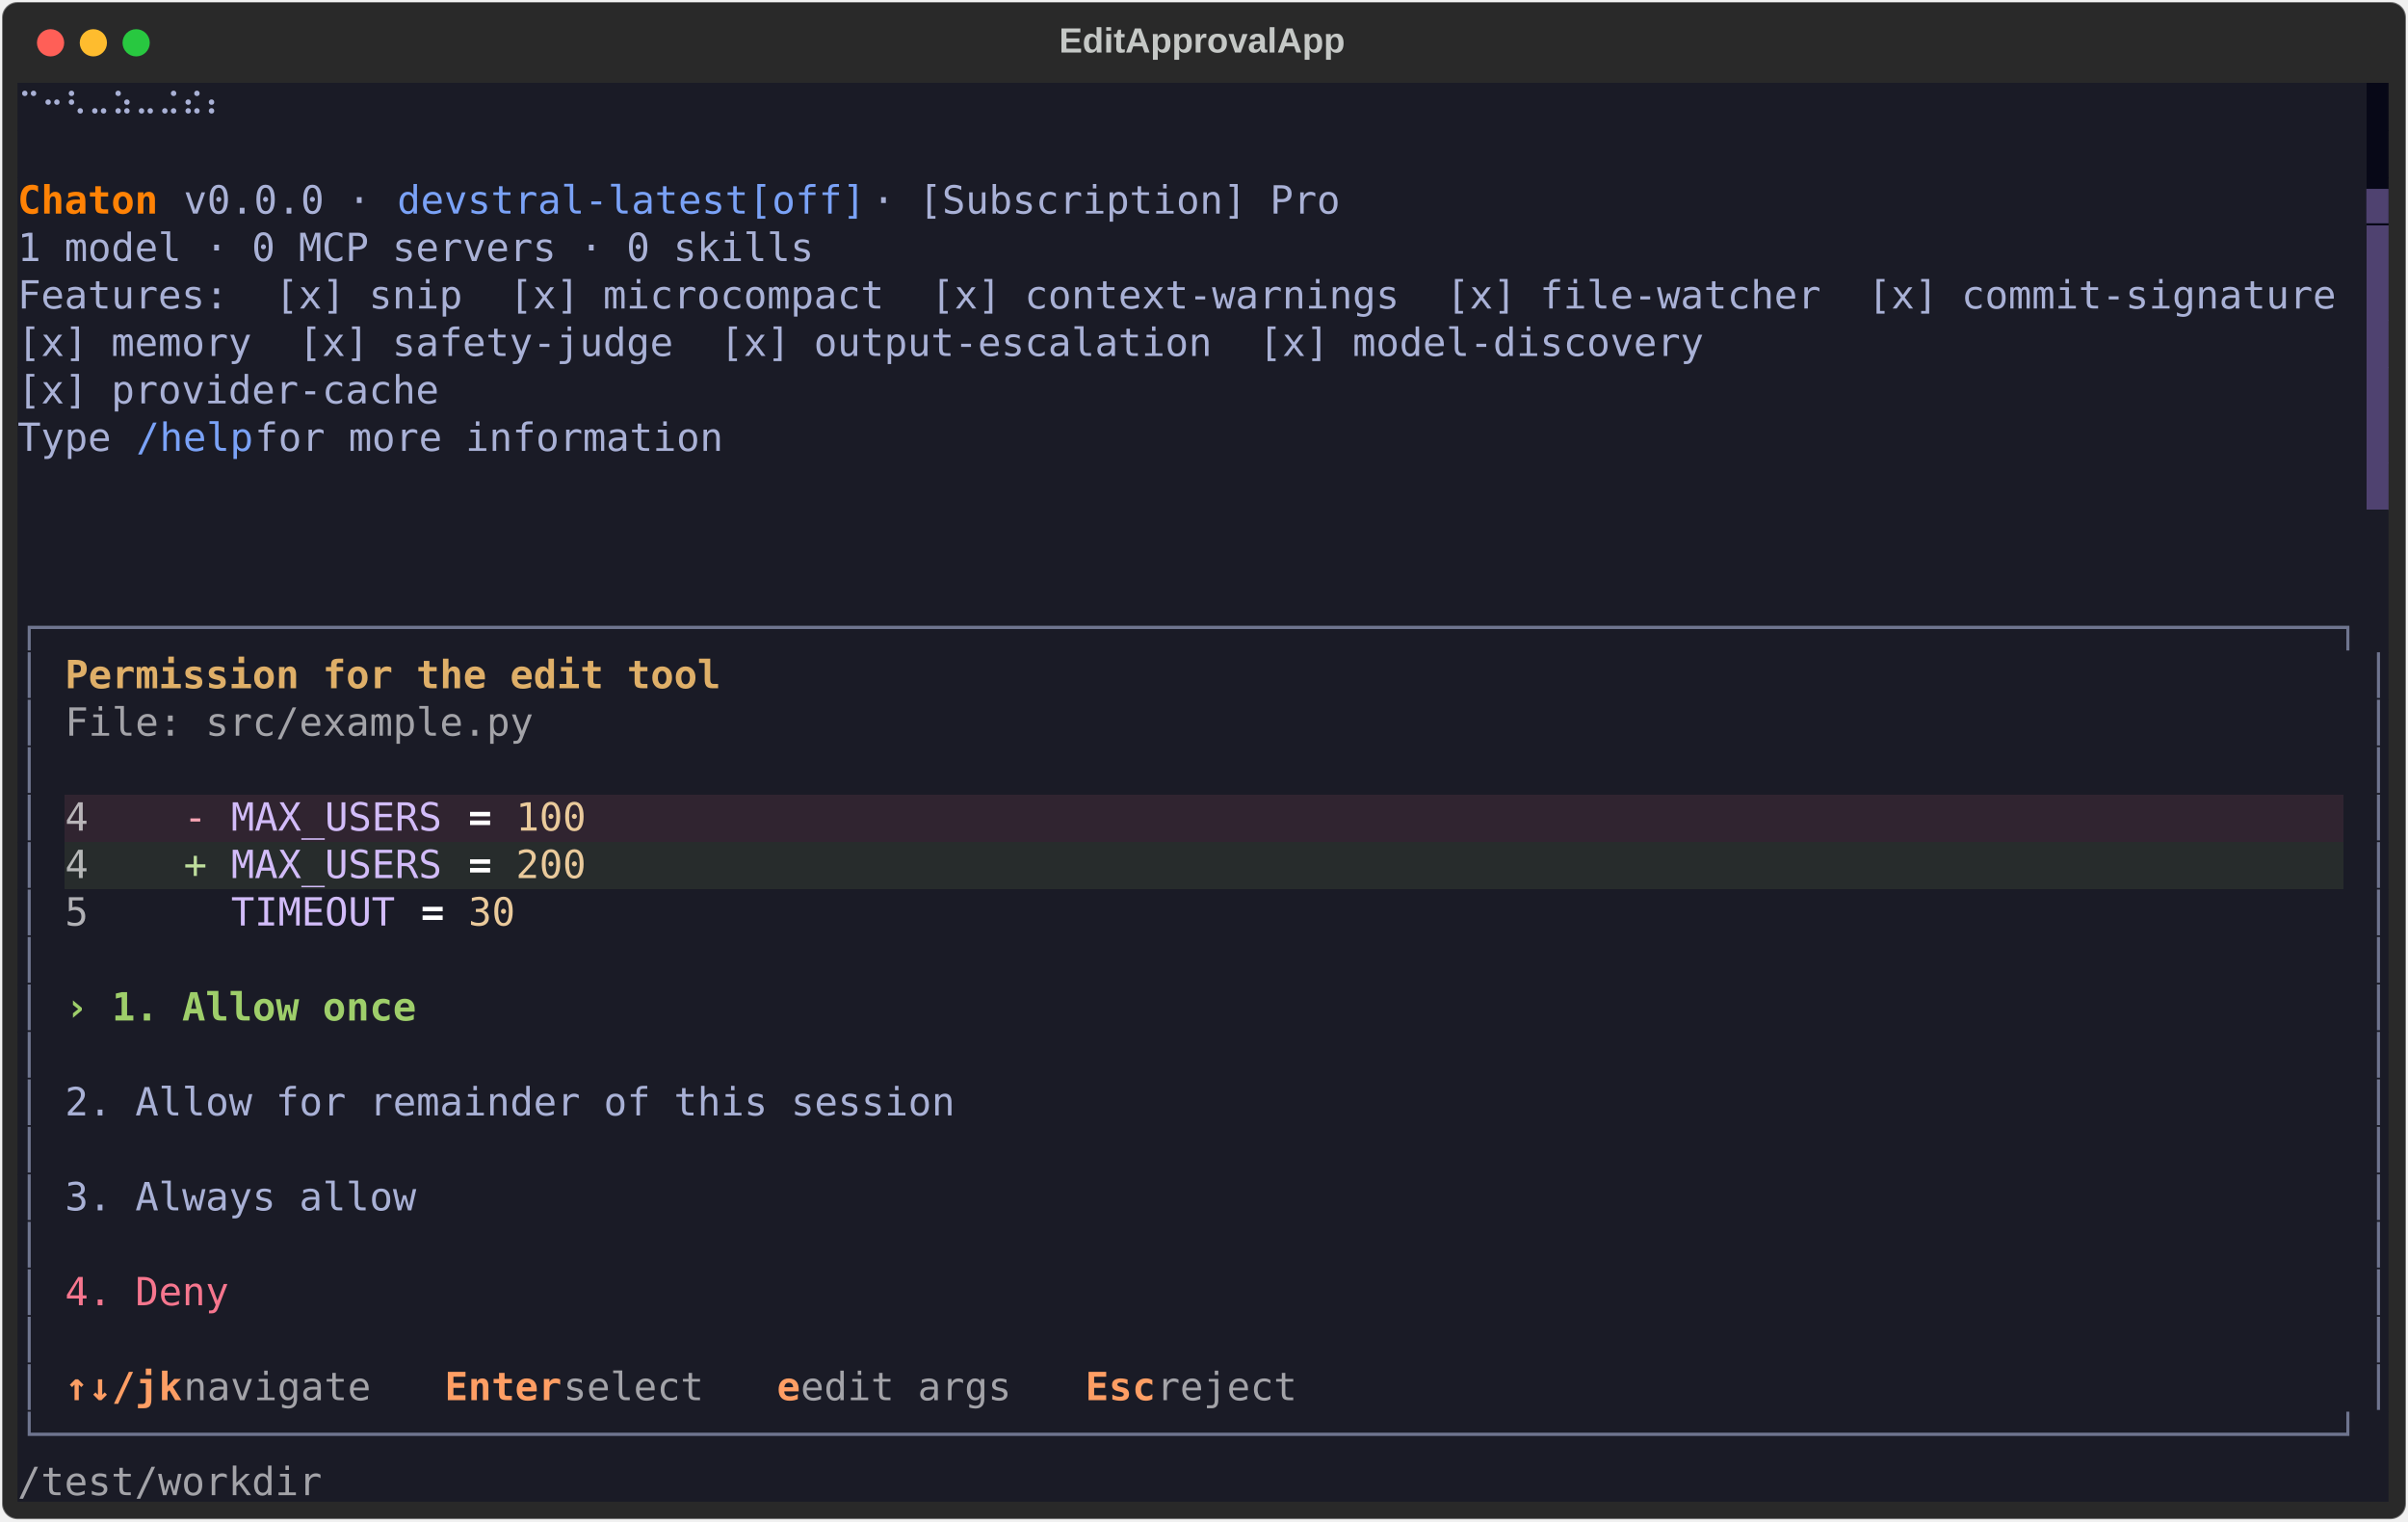
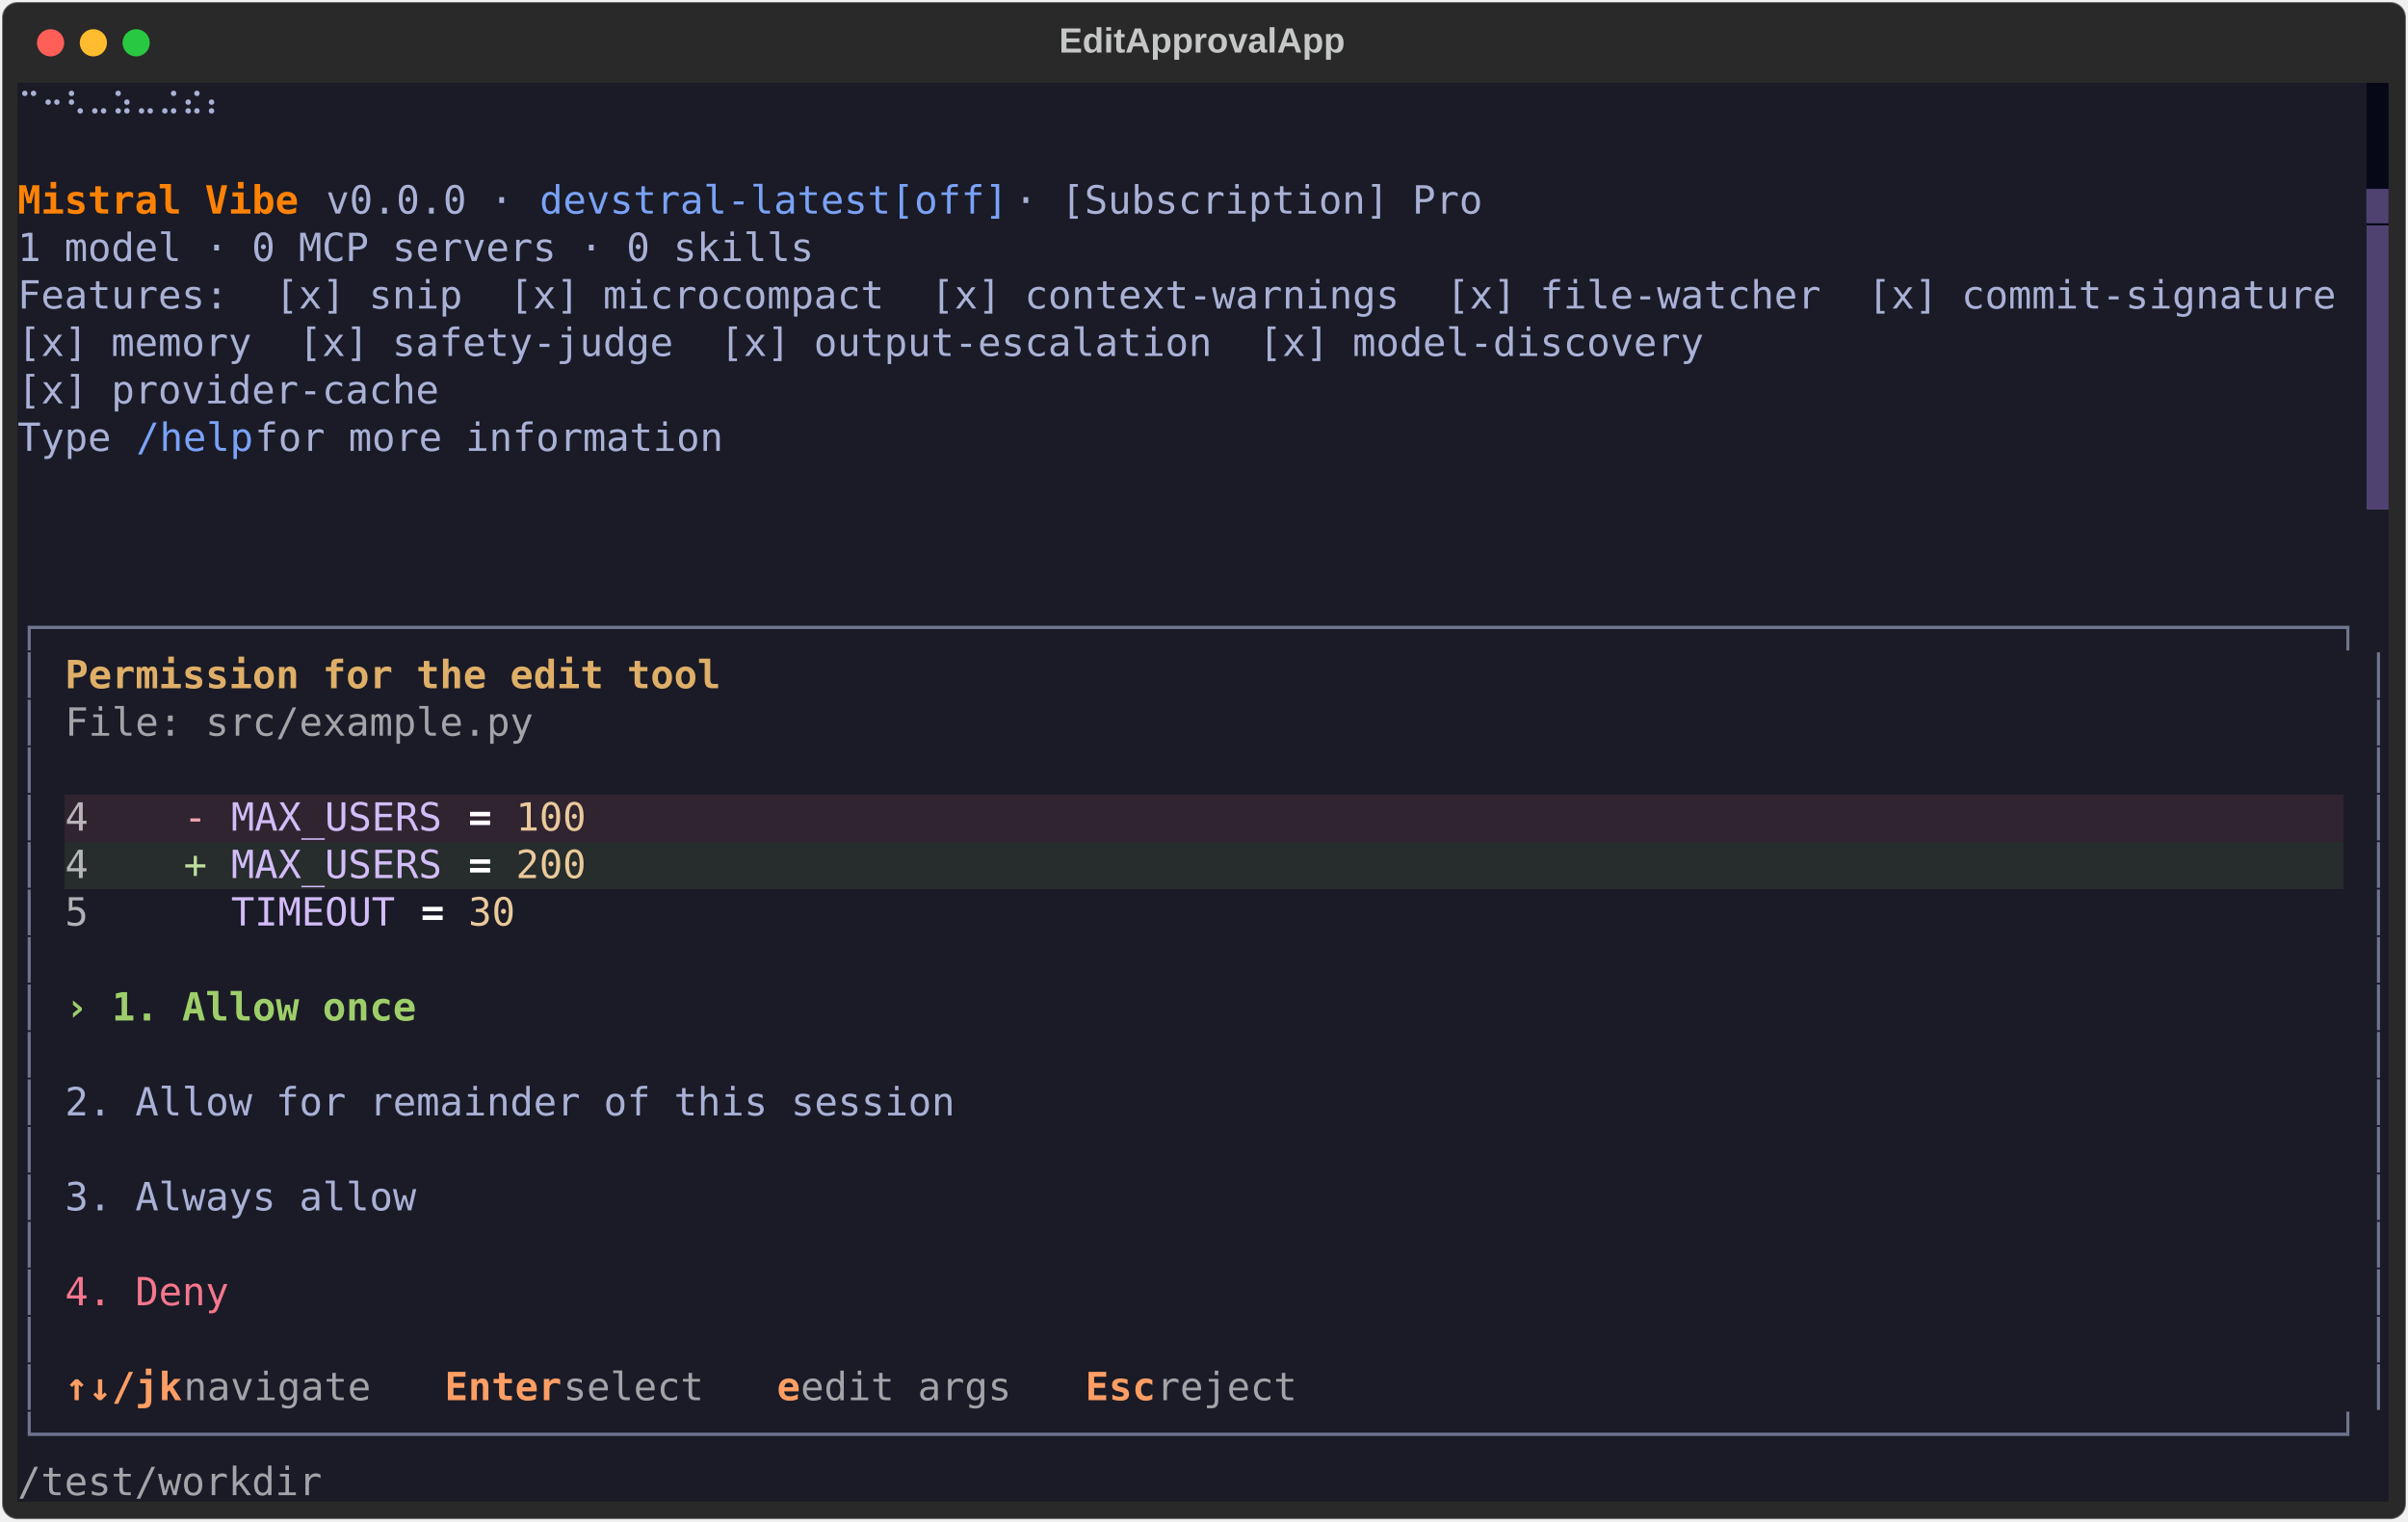
<svg xmlns="http://www.w3.org/2000/svg" class="rich-terminal" viewBox="0 0 1238 782.0">
  <style>

    @font-face {
        font-family: "Fira Code";
        src: local("FiraCode-Regular"),
                url("https://cdnjs.cloudflare.com/ajax/libs/firacode/6.2.0/woff2/FiraCode-Regular.woff2") format("woff2"),
                url("https://cdnjs.cloudflare.com/ajax/libs/firacode/6.2.0/woff/FiraCode-Regular.woff") format("woff");
        font-style: normal;
        font-weight: 400;
    }
    @font-face {
        font-family: "Fira Code";
        src: local("FiraCode-Bold"),
                url("https://cdnjs.cloudflare.com/ajax/libs/firacode/6.2.0/woff2/FiraCode-Bold.woff2") format("woff2"),
                url("https://cdnjs.cloudflare.com/ajax/libs/firacode/6.2.0/woff/FiraCode-Bold.woff") format("woff");
        font-style: bold;
        font-weight: 700;
    }

    .terminal-matrix {
        font-family: Fira Code, monospace;
        font-size: 20px;
        line-height: 24.4px;
        font-variant-east-asian: full-width;
    }

    .terminal-title {
        font-size: 18px;
        font-weight: bold;
        font-family: arial;
    }

    .terminal-r1 { fill: #a9b1d6 }
.terminal-r2 { fill: #c5c8c6 }
.terminal-r3 { fill: #ff8205;font-weight: bold }
.terminal-r4 { fill: #1a1b26 }
.terminal-r5 { fill: #7aa2f7 }
.terminal-r6 { fill: #4f4270 }
.terminal-r7 { fill: #6f758f }
.terminal-r8 { fill: #dfaf68;font-weight: bold }
.terminal-r9 { fill: #a3a3a8 }
.terminal-r10 { fill: #b8b4b8 }
.terminal-r11 { fill: #f9a4b4 }
.terminal-r12 { fill: #d2bcf9 }
.terminal-r13 { fill: #ffffff }
.terminal-r14 { fill: #ffffff;font-weight: bold }
.terminal-r15 { fill: #eaca9b }
.terminal-r16 { fill: #b5b7b7 }
.terminal-r17 { fill: #bede9c }
.terminal-r18 { fill: #b1b1b5 }
.terminal-r19 { fill: #9ece6a;font-weight: bold }
.terminal-r20 { fill: #f6768e }
.terminal-r21 { fill: #fe9e64;font-weight: bold }
    </style>
  <defs>
    <clipPath id="terminal-clip-terminal">
      <rect x="0" y="0" width="1219.0" height="731.0" />
    </clipPath>
    <clipPath id="terminal-line-0">
      <rect x="0" y="1.5" width="1220" height="24.65" />
    </clipPath>
    <clipPath id="terminal-line-1">
      <rect x="0" y="25.9" width="1220" height="24.65" />
    </clipPath>
    <clipPath id="terminal-line-2">
      <rect x="0" y="50.3" width="1220" height="24.65" />
    </clipPath>
    <clipPath id="terminal-line-3">
      <rect x="0" y="74.7" width="1220" height="24.65" />
    </clipPath>
    <clipPath id="terminal-line-4">
      <rect x="0" y="99.1" width="1220" height="24.65" />
    </clipPath>
    <clipPath id="terminal-line-5">
      <rect x="0" y="123.5" width="1220" height="24.65" />
    </clipPath>
    <clipPath id="terminal-line-6">
      <rect x="0" y="147.9" width="1220" height="24.65" />
    </clipPath>
    <clipPath id="terminal-line-7">
      <rect x="0" y="172.3" width="1220" height="24.65" />
    </clipPath>
    <clipPath id="terminal-line-8">
      <rect x="0" y="196.7" width="1220" height="24.65" />
    </clipPath>
    <clipPath id="terminal-line-9">
      <rect x="0" y="221.1" width="1220" height="24.65" />
    </clipPath>
    <clipPath id="terminal-line-10">
      <rect x="0" y="245.5" width="1220" height="24.65" />
    </clipPath>
    <clipPath id="terminal-line-11">
      <rect x="0" y="269.9" width="1220" height="24.65" />
    </clipPath>
    <clipPath id="terminal-line-12">
      <rect x="0" y="294.3" width="1220" height="24.65" />
    </clipPath>
    <clipPath id="terminal-line-13">
      <rect x="0" y="318.7" width="1220" height="24.65" />
    </clipPath>
    <clipPath id="terminal-line-14">
      <rect x="0" y="343.1" width="1220" height="24.65" />
    </clipPath>
    <clipPath id="terminal-line-15">
      <rect x="0" y="367.5" width="1220" height="24.65" />
    </clipPath>
    <clipPath id="terminal-line-16">
      <rect x="0" y="391.9" width="1220" height="24.65" />
    </clipPath>
    <clipPath id="terminal-line-17">
      <rect x="0" y="416.3" width="1220" height="24.65" />
    </clipPath>
    <clipPath id="terminal-line-18">
      <rect x="0" y="440.7" width="1220" height="24.65" />
    </clipPath>
    <clipPath id="terminal-line-19">
      <rect x="0" y="465.1" width="1220" height="24.65" />
    </clipPath>
    <clipPath id="terminal-line-20">
      <rect x="0" y="489.5" width="1220" height="24.65" />
    </clipPath>
    <clipPath id="terminal-line-21">
      <rect x="0" y="513.9" width="1220" height="24.65" />
    </clipPath>
    <clipPath id="terminal-line-22">
      <rect x="0" y="538.3" width="1220" height="24.65" />
    </clipPath>
    <clipPath id="terminal-line-23">
      <rect x="0" y="562.7" width="1220" height="24.65" />
    </clipPath>
    <clipPath id="terminal-line-24">
      <rect x="0" y="587.1" width="1220" height="24.65" />
    </clipPath>
    <clipPath id="terminal-line-25">
      <rect x="0" y="611.5" width="1220" height="24.65" />
    </clipPath>
    <clipPath id="terminal-line-26">
      <rect x="0" y="635.9" width="1220" height="24.65" />
    </clipPath>
    <clipPath id="terminal-line-27">
      <rect x="0" y="660.3" width="1220" height="24.65" />
    </clipPath>
    <clipPath id="terminal-line-28">
      <rect x="0" y="684.7" width="1220" height="24.65" />
    </clipPath>
  </defs>
  <rect fill="#292929" stroke="rgba(255,255,255,0.35)" stroke-width="1" x="1" y="1" width="1236" height="780" rx="8" />
  <text class="terminal-title" fill="#c5c8c6" text-anchor="middle" x="618" y="27">EditApprovalApp</text>
  <g transform="translate(26,22)">
    <circle cx="0" cy="0" r="7" fill="#ff5f57" />
    <circle cx="22" cy="0" r="7" fill="#febc2e" />
    <circle cx="44" cy="0" r="7" fill="#28c840" />
  </g>
  <g transform="translate(9, 41)" clip-path="url(#terminal-clip-terminal)">
    <rect fill="#1a1b26" x="0" y="1.5" width="134.2" height="24.65" shape-rendering="crispEdges" />
    <rect fill="#1a1b26" x="134.2" y="1.5" width="1073.6" height="24.65" shape-rendering="crispEdges" />
    <rect fill="#070817" x="1207.8" y="1.5" width="12.2" height="24.65" shape-rendering="crispEdges" />
    <rect fill="#1a1b26" x="0" y="25.9" width="1207.8" height="24.65" shape-rendering="crispEdges" />
    <rect fill="#070817" x="1207.8" y="25.9" width="12.2" height="24.65" shape-rendering="crispEdges" />
-     <rect fill="#1a1b26" x="0" y="50.3" width="73.2" height="24.65" shape-rendering="crispEdges" />
-     <rect fill="#1a1b26" x="73.2" y="50.3" width="12.2" height="24.65" shape-rendering="crispEdges" />
-     <rect fill="#1a1b26" x="85.4" y="50.3" width="109.8" height="24.65" shape-rendering="crispEdges" />
-     <rect fill="#1a1b26" x="195.2" y="50.3" width="244" height="24.65" shape-rendering="crispEdges" />
-     <rect fill="#1a1b26" x="439.2" y="50.3" width="256.2" height="24.65" shape-rendering="crispEdges" />
-     <rect fill="#1a1b26" x="695.4" y="50.3" width="512.4" height="24.65" shape-rendering="crispEdges" />
+     <rect fill="#1a1b26" x="0" y="50.3" width="146.4" height="24.65" shape-rendering="crispEdges" />
+     <rect fill="#1a1b26" x="146.4" y="50.3" width="12.2" height="24.65" shape-rendering="crispEdges" />
+     <rect fill="#1a1b26" x="158.6" y="50.3" width="109.8" height="24.65" shape-rendering="crispEdges" />
+     <rect fill="#1a1b26" x="268.4" y="50.3" width="244" height="24.65" shape-rendering="crispEdges" />
+     <rect fill="#1a1b26" x="512.4" y="50.3" width="256.2" height="24.65" shape-rendering="crispEdges" />
+     <rect fill="#1a1b26" x="768.6" y="50.3" width="439.2" height="24.65" shape-rendering="crispEdges" />
    <rect fill="#070817" x="1207.8" y="50.3" width="12.2" height="24.65" shape-rendering="crispEdges" />
    <rect fill="#1a1b26" x="0" y="74.7" width="414.8" height="24.65" shape-rendering="crispEdges" />
    <rect fill="#1a1b26" x="414.8" y="74.7" width="793" height="24.65" shape-rendering="crispEdges" />
    <rect fill="#4f4270" x="1207.8" y="74.7" width="12.2" height="24.65" shape-rendering="crispEdges" />
    <rect fill="#1a1b26" x="0" y="99.1" width="1207.8" height="24.65" shape-rendering="crispEdges" />
    <rect fill="#4f4270" x="1207.8" y="99.1" width="12.2" height="24.65" shape-rendering="crispEdges" />
    <rect fill="#1a1b26" x="0" y="123.5" width="1012.6" height="24.65" shape-rendering="crispEdges" />
    <rect fill="#1a1b26" x="1012.6" y="123.5" width="195.2" height="24.65" shape-rendering="crispEdges" />
    <rect fill="#4f4270" x="1207.8" y="123.5" width="12.2" height="24.65" shape-rendering="crispEdges" />
    <rect fill="#1a1b26" x="0" y="147.9" width="353.8" height="24.65" shape-rendering="crispEdges" />
    <rect fill="#1a1b26" x="353.8" y="147.9" width="854" height="24.65" shape-rendering="crispEdges" />
    <rect fill="#4f4270" x="1207.8" y="147.9" width="12.2" height="24.65" shape-rendering="crispEdges" />
    <rect fill="#1a1b26" x="0" y="172.3" width="61" height="24.65" shape-rendering="crispEdges" />
    <rect fill="#1a1b26" x="61" y="172.3" width="61" height="24.65" shape-rendering="crispEdges" />
    <rect fill="#1a1b26" x="122" y="172.3" width="256.2" height="24.65" shape-rendering="crispEdges" />
    <rect fill="#1a1b26" x="378.2" y="172.3" width="829.6" height="24.65" shape-rendering="crispEdges" />
    <rect fill="#4f4270" x="1207.8" y="172.3" width="12.2" height="24.65" shape-rendering="crispEdges" />
    <rect fill="#1a1b26" x="0" y="196.7" width="1207.8" height="24.65" shape-rendering="crispEdges" />
    <rect fill="#4f4270" x="1207.8" y="196.7" width="12.2" height="24.65" shape-rendering="crispEdges" />
    <rect fill="#1a1b26" x="0" y="221.1" width="1220" height="24.65" shape-rendering="crispEdges" />
    <rect fill="#1a1b26" x="0" y="245.5" width="0" height="24.65" shape-rendering="crispEdges" />
    <rect fill="#1a1b26" x="0" y="245.5" width="1220" height="24.65" shape-rendering="crispEdges" />
    <rect fill="#1a1b26" x="0" y="269.9" width="1220" height="24.65" shape-rendering="crispEdges" />
    <rect fill="#1a1b26" x="0" y="294.3" width="12.2" height="24.65" shape-rendering="crispEdges" />
    <rect fill="#1a1b26" x="12.2" y="294.3" width="12.2" height="24.65" shape-rendering="crispEdges" />
    <rect fill="#1a1b26" x="24.4" y="294.3" width="341.6" height="24.65" shape-rendering="crispEdges" />
    <rect fill="#1a1b26" x="366" y="294.3" width="841.8" height="24.65" shape-rendering="crispEdges" />
    <rect fill="#1a1b26" x="1207.8" y="294.3" width="12.2" height="24.65" shape-rendering="crispEdges" />
    <rect fill="#1a1b26" x="0" y="318.7" width="12.2" height="24.65" shape-rendering="crispEdges" />
    <rect fill="#1a1b26" x="12.2" y="318.7" width="12.2" height="24.65" shape-rendering="crispEdges" />
    <rect fill="#1a1b26" x="24.4" y="318.7" width="244" height="24.65" shape-rendering="crispEdges" />
    <rect fill="#1a1b26" x="268.4" y="318.7" width="939.4" height="24.65" shape-rendering="crispEdges" />
    <rect fill="#1a1b26" x="1207.8" y="318.7" width="12.2" height="24.65" shape-rendering="crispEdges" />
    <rect fill="#1a1b26" x="0" y="343.1" width="12.2" height="24.65" shape-rendering="crispEdges" />
    <rect fill="#1a1b26" x="12.2" y="343.1" width="12.2" height="24.65" shape-rendering="crispEdges" />
    <rect fill="#1a1b26" x="24.4" y="343.1" width="0" height="24.65" shape-rendering="crispEdges" />
    <rect fill="#1a1b26" x="24.4" y="343.1" width="1183.4" height="24.65" shape-rendering="crispEdges" />
    <rect fill="#1a1b26" x="1207.8" y="343.1" width="12.2" height="24.65" shape-rendering="crispEdges" />
    <rect fill="#1a1b26" x="0" y="367.5" width="12.2" height="24.65" shape-rendering="crispEdges" />
    <rect fill="#1a1b26" x="12.2" y="367.5" width="12.2" height="24.65" shape-rendering="crispEdges" />
    <rect fill="#302430" x="24.4" y="367.5" width="61" height="24.65" shape-rendering="crispEdges" />
    <rect fill="#302430" x="85.4" y="367.5" width="24.4" height="24.65" shape-rendering="crispEdges" />
    <rect fill="#302430" x="109.8" y="367.5" width="109.8" height="24.65" shape-rendering="crispEdges" />
    <rect fill="#302430" x="219.6" y="367.5" width="12.2" height="24.65" shape-rendering="crispEdges" />
    <rect fill="#302430" x="231.8" y="367.5" width="12.2" height="24.65" shape-rendering="crispEdges" />
    <rect fill="#302430" x="244" y="367.5" width="12.2" height="24.65" shape-rendering="crispEdges" />
    <rect fill="#302430" x="256.2" y="367.5" width="36.6" height="24.65" shape-rendering="crispEdges" />
    <rect fill="#302430" x="292.8" y="367.5" width="902.8" height="24.65" shape-rendering="crispEdges" />
    <rect fill="#1a1b26" x="1195.6" y="367.5" width="12.2" height="24.65" shape-rendering="crispEdges" />
    <rect fill="#1a1b26" x="1207.8" y="367.5" width="12.2" height="24.65" shape-rendering="crispEdges" />
    <rect fill="#1a1b26" x="0" y="391.9" width="12.2" height="24.65" shape-rendering="crispEdges" />
    <rect fill="#1a1b26" x="12.2" y="391.9" width="12.2" height="24.65" shape-rendering="crispEdges" />
    <rect fill="#272c2c" x="24.4" y="391.9" width="61" height="24.65" shape-rendering="crispEdges" />
    <rect fill="#272c2c" x="85.4" y="391.9" width="24.4" height="24.65" shape-rendering="crispEdges" />
    <rect fill="#272c2c" x="109.8" y="391.9" width="109.8" height="24.65" shape-rendering="crispEdges" />
    <rect fill="#272c2c" x="219.6" y="391.9" width="12.2" height="24.65" shape-rendering="crispEdges" />
    <rect fill="#272c2c" x="231.8" y="391.9" width="12.2" height="24.65" shape-rendering="crispEdges" />
    <rect fill="#272c2c" x="244" y="391.9" width="12.2" height="24.65" shape-rendering="crispEdges" />
    <rect fill="#272c2c" x="256.2" y="391.9" width="36.6" height="24.65" shape-rendering="crispEdges" />
    <rect fill="#272c2c" x="292.8" y="391.9" width="902.8" height="24.65" shape-rendering="crispEdges" />
    <rect fill="#1a1b26" x="1195.6" y="391.9" width="12.2" height="24.65" shape-rendering="crispEdges" />
    <rect fill="#1a1b26" x="1207.8" y="391.9" width="12.2" height="24.65" shape-rendering="crispEdges" />
    <rect fill="#1a1b26" x="0" y="416.3" width="12.2" height="24.65" shape-rendering="crispEdges" />
    <rect fill="#1a1b26" x="12.2" y="416.3" width="12.2" height="24.65" shape-rendering="crispEdges" />
    <rect fill="#1a1b26" x="24.4" y="416.3" width="61" height="24.65" shape-rendering="crispEdges" />
    <rect fill="#1a1b26" x="85.4" y="416.3" width="24.4" height="24.65" shape-rendering="crispEdges" />
    <rect fill="#1a1b26" x="109.8" y="416.3" width="85.4" height="24.65" shape-rendering="crispEdges" />
    <rect fill="#1a1b26" x="195.2" y="416.3" width="12.2" height="24.65" shape-rendering="crispEdges" />
    <rect fill="#1a1b26" x="207.4" y="416.3" width="12.2" height="24.65" shape-rendering="crispEdges" />
    <rect fill="#1a1b26" x="219.6" y="416.3" width="12.2" height="24.65" shape-rendering="crispEdges" />
    <rect fill="#1a1b26" x="231.8" y="416.3" width="24.4" height="24.65" shape-rendering="crispEdges" />
    <rect fill="#1a1b26" x="256.2" y="416.3" width="951.6" height="24.65" shape-rendering="crispEdges" />
    <rect fill="#1a1b26" x="1207.8" y="416.3" width="12.2" height="24.65" shape-rendering="crispEdges" />
    <rect fill="#1a1b26" x="0" y="440.7" width="12.2" height="24.65" shape-rendering="crispEdges" />
    <rect fill="#1a1b26" x="12.2" y="440.7" width="12.2" height="24.65" shape-rendering="crispEdges" />
    <rect fill="#1a1b26" x="24.4" y="440.7" width="0" height="24.65" shape-rendering="crispEdges" />
    <rect fill="#1a1b26" x="24.4" y="440.7" width="1183.4" height="24.65" shape-rendering="crispEdges" />
    <rect fill="#1a1b26" x="1207.8" y="440.7" width="12.2" height="24.65" shape-rendering="crispEdges" />
    <rect fill="#1a1b26" x="0" y="465.1" width="12.2" height="24.65" shape-rendering="crispEdges" />
    <rect fill="#1a1b26" x="12.2" y="465.1" width="12.2" height="24.65" shape-rendering="crispEdges" />
    <rect fill="#1a1b26" x="24.4" y="465.1" width="183" height="24.65" shape-rendering="crispEdges" />
    <rect fill="#1a1b26" x="207.4" y="465.1" width="1000.4" height="24.65" shape-rendering="crispEdges" />
    <rect fill="#1a1b26" x="1207.8" y="465.1" width="12.2" height="24.65" shape-rendering="crispEdges" />
    <rect fill="#1a1b26" x="0" y="489.5" width="12.2" height="24.65" shape-rendering="crispEdges" />
    <rect fill="#1a1b26" x="12.2" y="489.5" width="1195.6" height="24.65" shape-rendering="crispEdges" />
    <rect fill="#1a1b26" x="1207.8" y="489.5" width="12.2" height="24.65" shape-rendering="crispEdges" />
    <rect fill="#1a1b26" x="0" y="513.9" width="12.2" height="24.65" shape-rendering="crispEdges" />
    <rect fill="#1a1b26" x="12.2" y="513.9" width="12.2" height="24.65" shape-rendering="crispEdges" />
    <rect fill="#1a1b26" x="24.4" y="513.9" width="488" height="24.65" shape-rendering="crispEdges" />
    <rect fill="#1a1b26" x="512.4" y="513.9" width="695.4" height="24.65" shape-rendering="crispEdges" />
    <rect fill="#1a1b26" x="1207.8" y="513.9" width="12.2" height="24.65" shape-rendering="crispEdges" />
    <rect fill="#1a1b26" x="0" y="538.3" width="12.2" height="24.65" shape-rendering="crispEdges" />
    <rect fill="#1a1b26" x="12.2" y="538.3" width="1195.6" height="24.65" shape-rendering="crispEdges" />
    <rect fill="#1a1b26" x="1207.8" y="538.3" width="12.2" height="24.65" shape-rendering="crispEdges" />
    <rect fill="#1a1b26" x="0" y="562.7" width="12.2" height="24.65" shape-rendering="crispEdges" />
    <rect fill="#1a1b26" x="12.2" y="562.7" width="12.2" height="24.65" shape-rendering="crispEdges" />
    <rect fill="#1a1b26" x="24.4" y="562.7" width="207.4" height="24.65" shape-rendering="crispEdges" />
    <rect fill="#1a1b26" x="231.8" y="562.7" width="976" height="24.65" shape-rendering="crispEdges" />
    <rect fill="#1a1b26" x="1207.8" y="562.7" width="12.2" height="24.65" shape-rendering="crispEdges" />
    <rect fill="#1a1b26" x="0" y="587.1" width="12.2" height="24.65" shape-rendering="crispEdges" />
    <rect fill="#1a1b26" x="12.2" y="587.1" width="1195.6" height="24.65" shape-rendering="crispEdges" />
    <rect fill="#1a1b26" x="1207.8" y="587.1" width="12.2" height="24.65" shape-rendering="crispEdges" />
    <rect fill="#1a1b26" x="0" y="611.5" width="12.2" height="24.65" shape-rendering="crispEdges" />
    <rect fill="#1a1b26" x="12.2" y="611.5" width="12.2" height="24.65" shape-rendering="crispEdges" />
    <rect fill="#1a1b26" x="24.4" y="611.5" width="109.8" height="24.65" shape-rendering="crispEdges" />
    <rect fill="#1a1b26" x="134.2" y="611.5" width="1073.6" height="24.65" shape-rendering="crispEdges" />
    <rect fill="#1a1b26" x="1207.8" y="611.5" width="12.2" height="24.65" shape-rendering="crispEdges" />
    <rect fill="#1a1b26" x="0" y="635.9" width="12.2" height="24.65" shape-rendering="crispEdges" />
    <rect fill="#1a1b26" x="12.2" y="635.9" width="1195.6" height="24.65" shape-rendering="crispEdges" />
    <rect fill="#1a1b26" x="1207.8" y="635.9" width="12.2" height="24.65" shape-rendering="crispEdges" />
    <rect fill="#1a1b26" x="0" y="660.3" width="12.2" height="24.65" shape-rendering="crispEdges" />
    <rect fill="#1a1b26" x="12.2" y="660.3" width="12.2" height="24.65" shape-rendering="crispEdges" />
    <rect fill="#1a1b26" x="24.4" y="660.3" width="61" height="24.65" shape-rendering="crispEdges" />
    <rect fill="#1a1b26" x="85.4" y="660.3" width="134.2" height="24.65" shape-rendering="crispEdges" />
    <rect fill="#1a1b26" x="219.6" y="660.3" width="61" height="24.65" shape-rendering="crispEdges" />
    <rect fill="#1a1b26" x="280.6" y="660.3" width="109.8" height="24.65" shape-rendering="crispEdges" />
    <rect fill="#1a1b26" x="390.4" y="660.3" width="12.2" height="24.65" shape-rendering="crispEdges" />
    <rect fill="#1a1b26" x="402.6" y="660.3" width="146.4" height="24.65" shape-rendering="crispEdges" />
    <rect fill="#1a1b26" x="549" y="660.3" width="36.6" height="24.65" shape-rendering="crispEdges" />
    <rect fill="#1a1b26" x="585.6" y="660.3" width="85.4" height="24.65" shape-rendering="crispEdges" />
    <rect fill="#1a1b26" x="671" y="660.3" width="536.8" height="24.65" shape-rendering="crispEdges" />
    <rect fill="#1a1b26" x="1207.8" y="660.3" width="12.2" height="24.65" shape-rendering="crispEdges" />
    <rect fill="#1a1b26" x="0" y="684.7" width="1220" height="24.65" shape-rendering="crispEdges" />
    <rect fill="#1a1b26" x="0" y="709.1" width="158.6" height="24.65" shape-rendering="crispEdges" />
    <rect fill="#1a1b26" x="158.6" y="709.1" width="36.6" height="24.65" shape-rendering="crispEdges" />
    <rect fill="#1a1b26" x="195.2" y="709.1" width="0" height="24.65" shape-rendering="crispEdges" />
    <rect fill="#1a1b26" x="195.2" y="709.1" width="1024.8" height="24.65" shape-rendering="crispEdges" />
    <g class="terminal-matrix">
      <text class="terminal-r1" x="0" y="20" textLength="134.2" clip-path="url(#terminal-line-0)">  ⠉⠒⠣⠤⠵⠤⠬⠮⠆</text>
      <text class="terminal-r2" x="1220" y="20" textLength="12.2" clip-path="url(#terminal-line-0)">
</text>
      <text class="terminal-r2" x="1220" y="44.4" textLength="12.2" clip-path="url(#terminal-line-1)">
</text>
-       <text class="terminal-r3" x="0" y="68.8" textLength="73.2" clip-path="url(#terminal-line-2)">Chaton</text>
-       <text class="terminal-r1" x="85.4" y="68.8" textLength="109.8" clip-path="url(#terminal-line-2)">v0.0.0 · </text>
-       <text class="terminal-r5" x="195.2" y="68.8" textLength="244" clip-path="url(#terminal-line-2)">devstral-latest[off]</text>
-       <text class="terminal-r1" x="439.2" y="68.8" textLength="256.2" clip-path="url(#terminal-line-2)"> · [Subscription] Pro</text>
+       <text class="terminal-r3" x="0" y="68.8" textLength="146.4" clip-path="url(#terminal-line-2)">Mistral Vibe</text>
+       <text class="terminal-r1" x="158.6" y="68.8" textLength="109.8" clip-path="url(#terminal-line-2)">v0.0.0 · </text>
+       <text class="terminal-r5" x="268.4" y="68.8" textLength="244" clip-path="url(#terminal-line-2)">devstral-latest[off]</text>
+       <text class="terminal-r1" x="512.4" y="68.8" textLength="256.2" clip-path="url(#terminal-line-2)"> · [Subscription] Pro</text>
      <text class="terminal-r6" x="1207.8" y="68.8" textLength="12.2" clip-path="url(#terminal-line-2)">▆</text>
      <text class="terminal-r2" x="1220" y="68.8" textLength="12.2" clip-path="url(#terminal-line-2)">
</text>
      <text class="terminal-r1" x="0" y="93.2" textLength="414.8" clip-path="url(#terminal-line-3)">1 model · 0 MCP servers · 0 skills</text>
      <text class="terminal-r2" x="1220" y="93.2" textLength="12.2" clip-path="url(#terminal-line-3)">
</text>
      <text class="terminal-r1" x="0" y="117.6" textLength="1207.8" clip-path="url(#terminal-line-4)">Features:  [x] snip  [x] microcompact  [x] context-warnings  [x] file-watcher  [x] commit-signature</text>
      <text class="terminal-r2" x="1220" y="117.6" textLength="12.2" clip-path="url(#terminal-line-4)">
</text>
      <text class="terminal-r1" x="0" y="142" textLength="1012.6" clip-path="url(#terminal-line-5)">           [x] memory  [x] safety-judge  [x] output-escalation  [x] model-discovery</text>
      <text class="terminal-r2" x="1220" y="142" textLength="12.2" clip-path="url(#terminal-line-5)">
</text>
      <text class="terminal-r1" x="0" y="166.4" textLength="353.8" clip-path="url(#terminal-line-6)">           [x] provider-cache</text>
      <text class="terminal-r2" x="1220" y="166.4" textLength="12.2" clip-path="url(#terminal-line-6)">
</text>
      <text class="terminal-r1" x="0" y="190.8" textLength="61" clip-path="url(#terminal-line-7)">Type </text>
      <text class="terminal-r5" x="61" y="190.8" textLength="61" clip-path="url(#terminal-line-7)">/help</text>
      <text class="terminal-r1" x="122" y="190.8" textLength="256.2" clip-path="url(#terminal-line-7)"> for more information</text>
      <text class="terminal-r2" x="1220" y="190.8" textLength="12.2" clip-path="url(#terminal-line-7)">
</text>
      <text class="terminal-r2" x="1220" y="215.2" textLength="12.2" clip-path="url(#terminal-line-8)">
</text>
      <text class="terminal-r2" x="1220" y="239.6" textLength="12.2" clip-path="url(#terminal-line-9)">
</text>
      <text class="terminal-r2" x="1220" y="264" textLength="12.2" clip-path="url(#terminal-line-10)">
</text>
      <text class="terminal-r7" x="0" y="288.4" textLength="1220" clip-path="url(#terminal-line-11)">┌──────────────────────────────────────────────────────────────────────────────────────────────────┐</text>
      <text class="terminal-r2" x="1220" y="288.4" textLength="12.2" clip-path="url(#terminal-line-11)">
</text>
      <text class="terminal-r7" x="0" y="312.8" textLength="12.2" clip-path="url(#terminal-line-12)">│</text>
      <text class="terminal-r8" x="24.4" y="312.8" textLength="341.6" clip-path="url(#terminal-line-12)">Permission for the edit tool</text>
      <text class="terminal-r7" x="1207.8" y="312.8" textLength="12.2" clip-path="url(#terminal-line-12)">│</text>
      <text class="terminal-r2" x="1220" y="312.8" textLength="12.2" clip-path="url(#terminal-line-12)">
</text>
      <text class="terminal-r7" x="0" y="337.2" textLength="12.2" clip-path="url(#terminal-line-13)">│</text>
      <text class="terminal-r9" x="24.4" y="337.2" textLength="244" clip-path="url(#terminal-line-13)">File: src/example.py</text>
      <text class="terminal-r7" x="1207.8" y="337.2" textLength="12.2" clip-path="url(#terminal-line-13)">│</text>
      <text class="terminal-r2" x="1220" y="337.2" textLength="12.2" clip-path="url(#terminal-line-13)">
</text>
      <text class="terminal-r7" x="0" y="361.6" textLength="12.2" clip-path="url(#terminal-line-14)">│</text>
      <text class="terminal-r7" x="1207.8" y="361.6" textLength="12.2" clip-path="url(#terminal-line-14)">│</text>
      <text class="terminal-r2" x="1220" y="361.6" textLength="12.2" clip-path="url(#terminal-line-14)">
</text>
      <text class="terminal-r7" x="0" y="386" textLength="12.2" clip-path="url(#terminal-line-15)">│</text>
      <text class="terminal-r10" x="24.4" y="386" textLength="61" clip-path="url(#terminal-line-15)">   4 </text>
      <text class="terminal-r11" x="85.4" y="386" textLength="24.4" clip-path="url(#terminal-line-15)">- </text>
      <text class="terminal-r12" x="109.8" y="386" textLength="109.8" clip-path="url(#terminal-line-15)">MAX_USERS</text>
      <text class="terminal-r14" x="231.8" y="386" textLength="12.2" clip-path="url(#terminal-line-15)">=</text>
      <text class="terminal-r15" x="256.2" y="386" textLength="36.6" clip-path="url(#terminal-line-15)">100</text>
      <text class="terminal-r7" x="1207.8" y="386" textLength="12.2" clip-path="url(#terminal-line-15)">│</text>
      <text class="terminal-r2" x="1220" y="386" textLength="12.2" clip-path="url(#terminal-line-15)">
</text>
      <text class="terminal-r7" x="0" y="410.4" textLength="12.2" clip-path="url(#terminal-line-16)">│</text>
      <text class="terminal-r16" x="24.4" y="410.4" textLength="61" clip-path="url(#terminal-line-16)">   4 </text>
      <text class="terminal-r17" x="85.4" y="410.4" textLength="24.4" clip-path="url(#terminal-line-16)">+ </text>
      <text class="terminal-r12" x="109.8" y="410.4" textLength="109.8" clip-path="url(#terminal-line-16)">MAX_USERS</text>
      <text class="terminal-r14" x="231.8" y="410.4" textLength="12.2" clip-path="url(#terminal-line-16)">=</text>
      <text class="terminal-r15" x="256.2" y="410.4" textLength="36.6" clip-path="url(#terminal-line-16)">200</text>
      <text class="terminal-r7" x="1207.8" y="410.4" textLength="12.2" clip-path="url(#terminal-line-16)">│</text>
      <text class="terminal-r2" x="1220" y="410.4" textLength="12.2" clip-path="url(#terminal-line-16)">
</text>
      <text class="terminal-r7" x="0" y="434.8" textLength="12.2" clip-path="url(#terminal-line-17)">│</text>
      <text class="terminal-r18" x="24.4" y="434.8" textLength="61" clip-path="url(#terminal-line-17)">   5 </text>
      <text class="terminal-r12" x="109.8" y="434.8" textLength="85.4" clip-path="url(#terminal-line-17)">TIMEOUT</text>
      <text class="terminal-r14" x="207.4" y="434.8" textLength="12.2" clip-path="url(#terminal-line-17)">=</text>
      <text class="terminal-r15" x="231.8" y="434.8" textLength="24.4" clip-path="url(#terminal-line-17)">30</text>
      <text class="terminal-r7" x="1207.8" y="434.8" textLength="12.2" clip-path="url(#terminal-line-17)">│</text>
      <text class="terminal-r2" x="1220" y="434.8" textLength="12.2" clip-path="url(#terminal-line-17)">
</text>
      <text class="terminal-r7" x="0" y="459.2" textLength="12.2" clip-path="url(#terminal-line-18)">│</text>
      <text class="terminal-r7" x="1207.8" y="459.2" textLength="12.2" clip-path="url(#terminal-line-18)">│</text>
      <text class="terminal-r2" x="1220" y="459.2" textLength="12.2" clip-path="url(#terminal-line-18)">
</text>
      <text class="terminal-r7" x="0" y="483.6" textLength="12.2" clip-path="url(#terminal-line-19)">│</text>
      <text class="terminal-r19" x="24.4" y="483.6" textLength="183" clip-path="url(#terminal-line-19)">› 1. Allow once</text>
      <text class="terminal-r7" x="1207.8" y="483.6" textLength="12.2" clip-path="url(#terminal-line-19)">│</text>
      <text class="terminal-r2" x="1220" y="483.6" textLength="12.2" clip-path="url(#terminal-line-19)">
</text>
      <text class="terminal-r7" x="0" y="508" textLength="12.2" clip-path="url(#terminal-line-20)">│</text>
      <text class="terminal-r7" x="1207.8" y="508" textLength="12.2" clip-path="url(#terminal-line-20)">│</text>
      <text class="terminal-r2" x="1220" y="508" textLength="12.2" clip-path="url(#terminal-line-20)">
</text>
      <text class="terminal-r7" x="0" y="532.4" textLength="12.2" clip-path="url(#terminal-line-21)">│</text>
      <text class="terminal-r1" x="24.4" y="532.4" textLength="488" clip-path="url(#terminal-line-21)">  2. Allow for remainder of this session</text>
      <text class="terminal-r7" x="1207.8" y="532.4" textLength="12.2" clip-path="url(#terminal-line-21)">│</text>
      <text class="terminal-r2" x="1220" y="532.4" textLength="12.2" clip-path="url(#terminal-line-21)">
</text>
      <text class="terminal-r7" x="0" y="556.8" textLength="12.2" clip-path="url(#terminal-line-22)">│</text>
      <text class="terminal-r7" x="1207.8" y="556.8" textLength="12.2" clip-path="url(#terminal-line-22)">│</text>
      <text class="terminal-r2" x="1220" y="556.8" textLength="12.2" clip-path="url(#terminal-line-22)">
</text>
      <text class="terminal-r7" x="0" y="581.2" textLength="12.2" clip-path="url(#terminal-line-23)">│</text>
      <text class="terminal-r1" x="24.4" y="581.2" textLength="207.4" clip-path="url(#terminal-line-23)">  3. Always allow</text>
      <text class="terminal-r7" x="1207.8" y="581.2" textLength="12.2" clip-path="url(#terminal-line-23)">│</text>
      <text class="terminal-r2" x="1220" y="581.2" textLength="12.2" clip-path="url(#terminal-line-23)">
</text>
      <text class="terminal-r7" x="0" y="605.6" textLength="12.2" clip-path="url(#terminal-line-24)">│</text>
      <text class="terminal-r7" x="1207.8" y="605.6" textLength="12.2" clip-path="url(#terminal-line-24)">│</text>
      <text class="terminal-r2" x="1220" y="605.6" textLength="12.2" clip-path="url(#terminal-line-24)">
</text>
      <text class="terminal-r7" x="0" y="630" textLength="12.2" clip-path="url(#terminal-line-25)">│</text>
      <text class="terminal-r20" x="24.4" y="630" textLength="109.8" clip-path="url(#terminal-line-25)">  4. Deny</text>
      <text class="terminal-r7" x="1207.8" y="630" textLength="12.2" clip-path="url(#terminal-line-25)">│</text>
      <text class="terminal-r2" x="1220" y="630" textLength="12.2" clip-path="url(#terminal-line-25)">
</text>
      <text class="terminal-r7" x="0" y="654.4" textLength="12.2" clip-path="url(#terminal-line-26)">│</text>
      <text class="terminal-r7" x="1207.8" y="654.4" textLength="12.2" clip-path="url(#terminal-line-26)">│</text>
      <text class="terminal-r2" x="1220" y="654.4" textLength="12.2" clip-path="url(#terminal-line-26)">
</text>
      <text class="terminal-r7" x="0" y="678.8" textLength="12.2" clip-path="url(#terminal-line-27)">│</text>
      <text class="terminal-r21" x="24.4" y="678.8" textLength="61" clip-path="url(#terminal-line-27)">↑↓/jk</text>
      <text class="terminal-r9" x="85.4" y="678.8" textLength="134.2" clip-path="url(#terminal-line-27)"> navigate  </text>
      <text class="terminal-r21" x="219.6" y="678.8" textLength="61" clip-path="url(#terminal-line-27)">Enter</text>
      <text class="terminal-r9" x="280.6" y="678.8" textLength="109.8" clip-path="url(#terminal-line-27)"> select  </text>
      <text class="terminal-r21" x="390.4" y="678.8" textLength="12.2" clip-path="url(#terminal-line-27)">e</text>
      <text class="terminal-r9" x="402.6" y="678.8" textLength="146.4" clip-path="url(#terminal-line-27)"> edit args  </text>
      <text class="terminal-r21" x="549" y="678.8" textLength="36.6" clip-path="url(#terminal-line-27)">Esc</text>
      <text class="terminal-r9" x="585.6" y="678.8" textLength="85.4" clip-path="url(#terminal-line-27)"> reject</text>
      <text class="terminal-r7" x="1207.8" y="678.8" textLength="12.2" clip-path="url(#terminal-line-27)">│</text>
      <text class="terminal-r2" x="1220" y="678.8" textLength="12.2" clip-path="url(#terminal-line-27)">
</text>
      <text class="terminal-r7" x="0" y="703.2" textLength="1220" clip-path="url(#terminal-line-28)">└──────────────────────────────────────────────────────────────────────────────────────────────────┘</text>
      <text class="terminal-r2" x="1220" y="703.2" textLength="12.2" clip-path="url(#terminal-line-28)">
</text>
      <text class="terminal-r9" x="0" y="727.6" textLength="158.6" clip-path="url(#terminal-line-29)">/test/workdir</text>
    </g>
  </g>
</svg>
